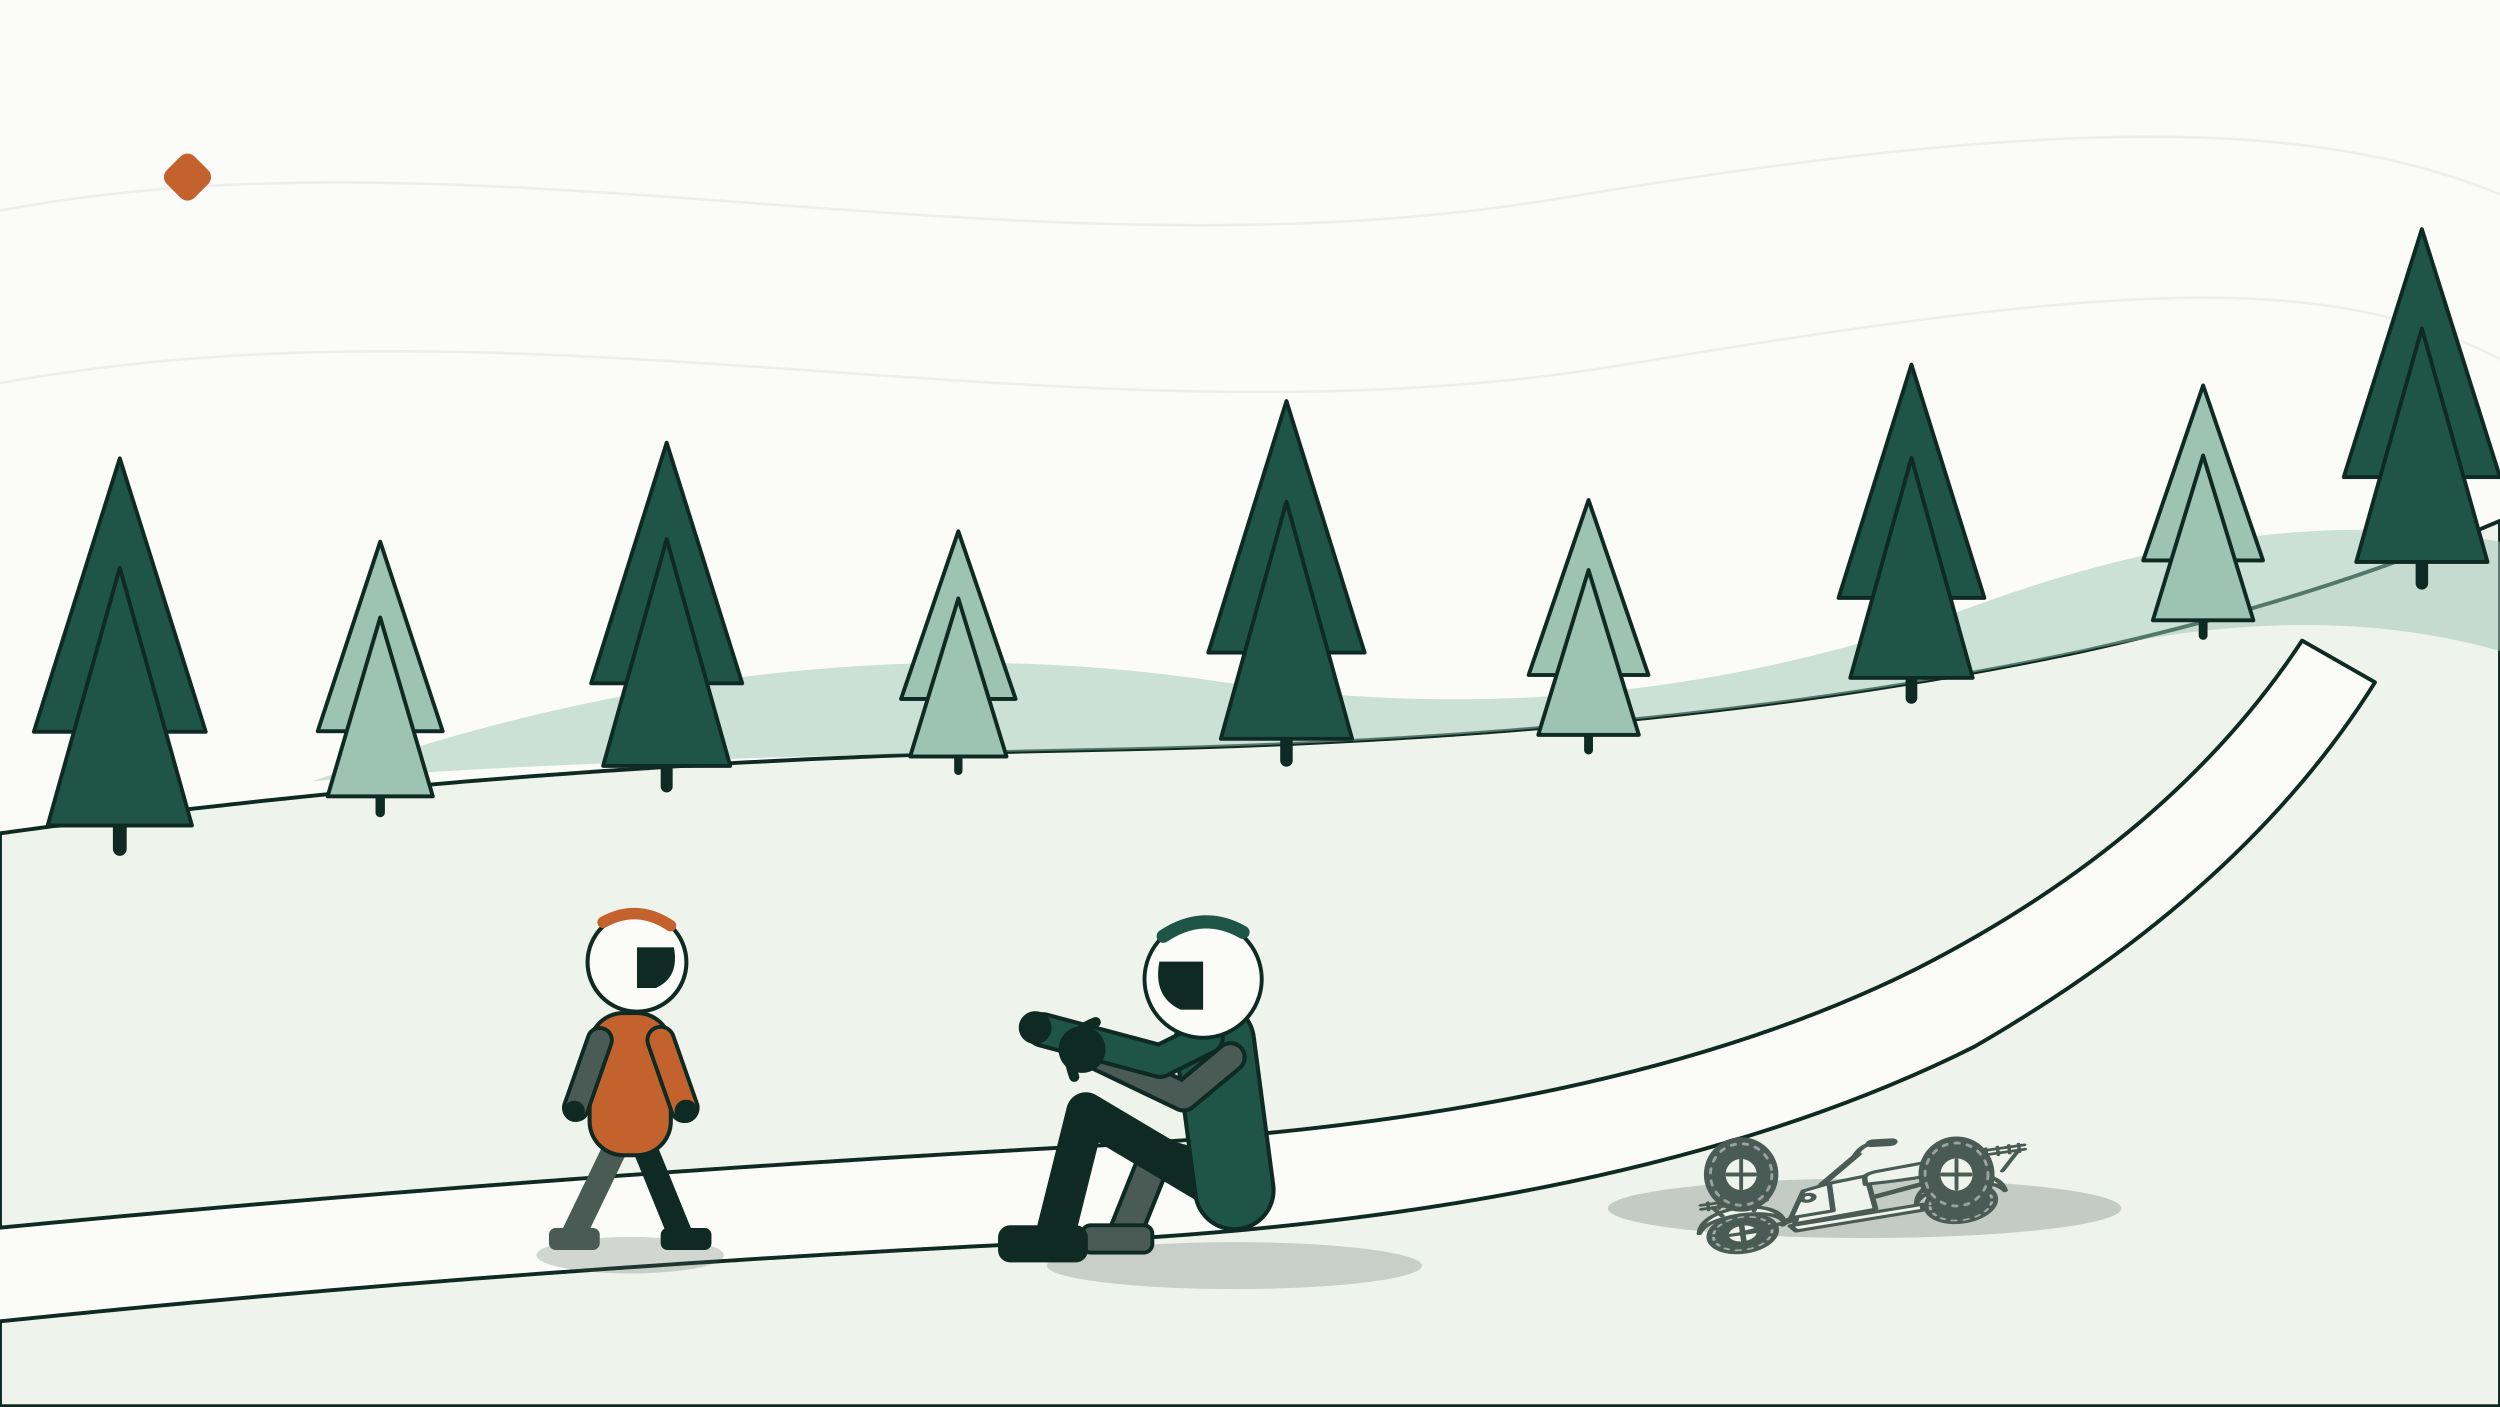
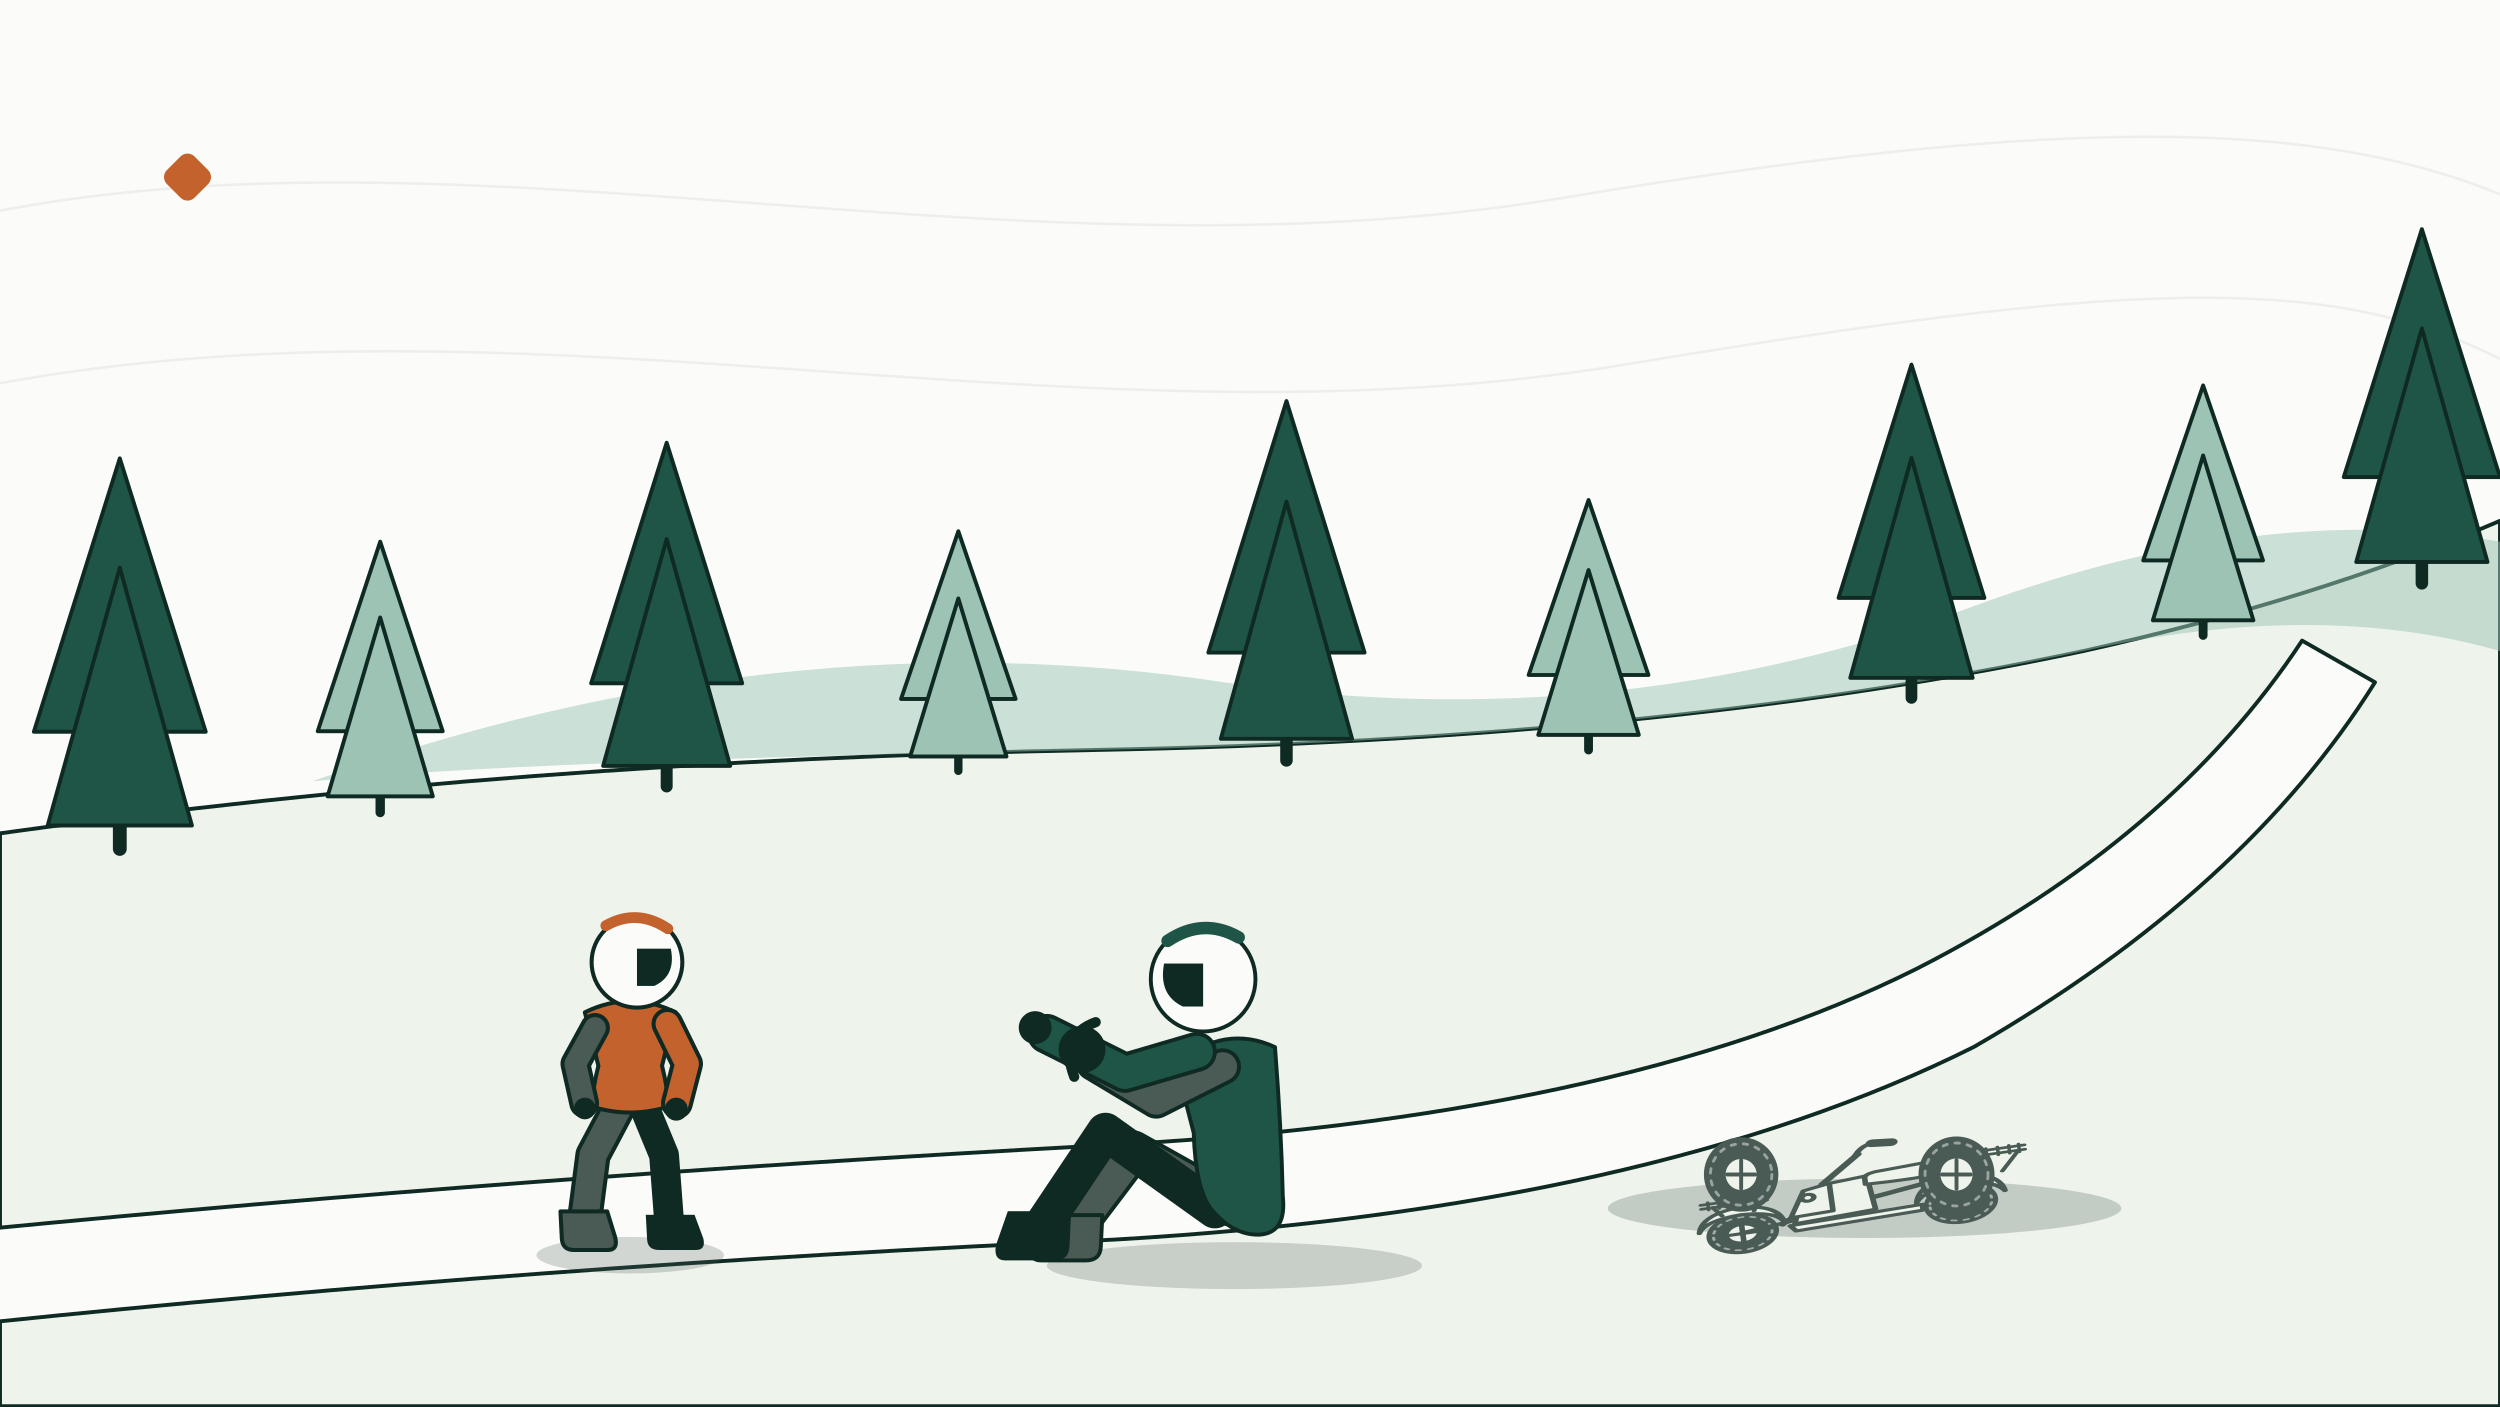
<svg xmlns="http://www.w3.org/2000/svg" viewBox="0 0 960 540" role="img">
  <rect width="960" height="540" fill="#FBFCFA" />
  <g fill="none" stroke="#0E2A23" stroke-opacity="0.06" stroke-width="1">
    <path d="M-24 86 C 168 40, 384 112, 600 76 S 912 47, 984 86" />
    <path d="M-24 152 C 192 104, 408 176, 624 140 S 912 104, 984 152" />
  </g>
  <path d="M0 320 Q200 292 420 288 Q640 284 800 250 Q890 230 960 200 L960 540 L0 540 Z" fill="#EEF3EC" stroke="#0E2A23" stroke-width="1.5" stroke-linejoin="round" />
  <path d="M120 300 Q300 236 470 262 Q620 284 760 232 Q870 192 960 208 L960 250 Q890 230 800 250 Q640 284 420 288 Q200 292 120 300 Z" fill="#9CC3B4" opacity="0.5" />
  <g stroke-linejoin="round" stroke-linecap="round">
    <path d="M46 326 V311" stroke="#0E2A23" stroke-width="5.3" />
    <path d="M46 176 L79 281 H13 Z" fill="#1F5546" stroke="#0E2A23" stroke-width="1.5" />
    <path d="M46 218 L73.7 317 H18.3 Z" fill="#1F5546" stroke="#0E2A23" stroke-width="1.5" />
    <path d="M146 312 V301.6" stroke="#0E2A23" stroke-width="3.6" />
    <path d="M146 208 L170 280.8 H122 Z" fill="#9CC3B4" stroke="#0E2A23" stroke-width="1.5" />
    <path d="M146 237.1 L166.2 305.8 H125.8 Z" fill="#9CC3B4" stroke="#0E2A23" stroke-width="1.5" />
    <path d="M256 302 V288.8" stroke="#0E2A23" stroke-width="4.6" />
    <path d="M256 170 L285 262.4 H227 Z" fill="#1F5546" stroke="#0E2A23" stroke-width="1.5" />
    <path d="M256 207 L280.4 294.1 H231.6 Z" fill="#1F5546" stroke="#0E2A23" stroke-width="1.5" />
    <path d="M368 296 V286.8" stroke="#0E2A23" stroke-width="3.2" />
    <path d="M368 204 L390 268.4 H346 Z" fill="#9CC3B4" stroke="#0E2A23" stroke-width="1.5" />
    <path d="M368 229.8 L386.5 290.5 H349.5 Z" fill="#9CC3B4" stroke="#0E2A23" stroke-width="1.5" />
    <path d="M494 292 V278.2" stroke="#0E2A23" stroke-width="4.8" />
    <path d="M494 154 L524 250.6 H464 Z" fill="#1F5546" stroke="#0E2A23" stroke-width="1.5" />
    <path d="M494 192.6 L519.2 283.7 H468.8 Z" fill="#1F5546" stroke="#0E2A23" stroke-width="1.5" />
    <path d="M610 288 V278.4" stroke="#0E2A23" stroke-width="3.4" />
    <path d="M610 192 L633 259.2 H587 Z" fill="#9CC3B4" stroke="#0E2A23" stroke-width="1.5" />
    <path d="M610 218.9 L629.3 282.2 H590.7 Z" fill="#9CC3B4" stroke="#0E2A23" stroke-width="1.5" />
    <path d="M734 268 V255.2" stroke="#0E2A23" stroke-width="4.5" />
    <path d="M734 140 L762 229.6 H706 Z" fill="#1F5546" stroke="#0E2A23" stroke-width="1.5" />
    <path d="M734 175.8 L757.5 260.3 H710.5 Z" fill="#1F5546" stroke="#0E2A23" stroke-width="1.5" />
    <path d="M846 244 V234.4" stroke="#0E2A23" stroke-width="3.4" />
    <path d="M846 148 L869 215.2 H823 Z" fill="#9CC3B4" stroke="#0E2A23" stroke-width="1.5" />
    <path d="M846 174.9 L865.3 238.2 H826.7 Z" fill="#9CC3B4" stroke="#0E2A23" stroke-width="1.5" />
    <path d="M930 224 V210.4" stroke="#0E2A23" stroke-width="4.8" />
    <path d="M930 88 L960 183.2 H900 Z" fill="#1F5546" stroke="#0E2A23" stroke-width="1.5" />
    <path d="M930 126.1 L955.2 215.8 H904.8 Z" fill="#1F5546" stroke="#0E2A23" stroke-width="1.5" />
  </g>
  <path d="M-6 472 Q200 452 420 440 Q620 430 736 372 Q834 322 884 246 L912 262 Q862 342 758 402 Q634 464 428 476 Q206 486 -6 508 Z" fill="#FBFCFA" stroke="#0E2A23" stroke-width="1.5" stroke-linejoin="round" />
  <ellipse cx="716" cy="464" rx="98.6" ry="11.4" fill="#4A5A54" opacity="0.26" />
  <g transform="translate(716 458) rotate(-8) scale(-0.9 0.5) translate(0 34)">
    <g stroke-linecap="round" stroke-linejoin="round">
      <circle cx="-40.1" cy="-16" r="16.0" fill="#4A5A54" />
      <circle cx="-40.1" cy="-16" r="13.3" fill="none" stroke="#FBFCFA" stroke-width="1.3" stroke-dasharray="1.9 3.4" opacity="0.5" />
      <circle cx="-40.1" cy="-16" r="7.6" fill="#EEF3EC" stroke="#4A5A54" stroke-width="2.4" />
      <path d="M-40.1 -22 V-10 M-46.2 -16 H-34" stroke="#4A5A54" stroke-width="2.4" />
      <circle cx="-40.1" cy="-16" r="1.7" fill="#4A5A54" />
      <circle cx="53.9" cy="-16" r="15.6" fill="#4A5A54" />
      <circle cx="53.9" cy="-16" r="12.6" fill="none" stroke="#FBFCFA" stroke-width="1.3" stroke-dasharray="1.9 3.4" opacity="0.5" />
      <circle cx="53.9" cy="-16" r="7.2" fill="#EEF3EC" stroke="#4A5A54" stroke-width="2.4" />
      <path d="M53.9 -22 V-10 M47.8 -16 H60" stroke="#4A5A54" stroke-width="2.4" />
      <circle cx="53.9" cy="-16" r="1.7" fill="#4A5A54" />
      <path d="M34.1 -21.3 L-30.6 -35.8" stroke="#4A5A54" stroke-width="3.4" />
      <path d="M52.4 -16.8 L17.4 -22.8" stroke="#4A5A54" stroke-width="2.7" />
      <path d="M17.4 -39.6 L36.4 -18.3" stroke="#4A5A54" stroke-width="2.7" />
      <path d="M72.2 -20.6 Q70.7 -34.3 53.9 -36.2 Q37.2 -34.3 35.7 -20.6 Q38.7 -29.7 53.9 -30.5 Q69.1 -29.7 72.2 -20.6 Z" fill="#EEF3EC" stroke="#4A5A54" stroke-width="2.4" />
      <path d="M-21.4 -20.6 Q-23 -35.8 -40.5 -37.7 Q-58 -35.8 -59.5 -20.6 Q-55.7 -29.7 -40.5 -31.3 Q-25.2 -29.7 -21.4 -20.6 Z" fill="#EEF3EC" stroke="#4A5A54" stroke-width="2.4" />
      <path d="M33.4 -16.8 L-23.7 -19 L-23.7 -14.5 L31.1 -12.2 Z" fill="#EEF3EC" stroke="#4A5A54" stroke-width="2.4" />
      <path d="M14.7 -44.8 L-1.8 -46.7 L-3.7 -20.3 L31.3 -17.8 L26.4 -37.5 Z" fill="#EEF3EC" stroke="#4A5A54" stroke-width="2.4" />
      <path d="M32.6 -22.8 L25.8 -41.9 L14.4 -44.9 L14.4 -23.6 Z" fill="#EEF3EC" stroke="#4A5A54" stroke-width="2.4" />
      <circle cx="24.3" cy="-36.2" r="2.6" fill="#EEF3EC" stroke="#4A5A54" stroke-width="2.4" />
      <path d="M-0.9 -40.3 L-0.9 -44.9 Q-0.9 -47.9 -5.5 -48.8 L-33.6 -51 Q-39.7 -51.4 -40.5 -47.2 L-40.5 -41.1 Q-23 -38.8 -0.9 -40.3 Z" fill="#EEF3EC" stroke="#4A5A54" stroke-width="2.4" />
      <path d="M-35.9 -53.3 H-70.2 M-35.9 -49.9 H-70.2" stroke="#4A5A54" stroke-width="2.1" />
      <path d="M-38.9 -54.8 V-48.3 M-43.9 -54.8 V-48.3 M-48.9 -54.8 V-48.3 M-53.8 -54.8 V-48.3 M-58.8 -54.8 V-48.3 M-63.7 -54.8 V-48.3 M-67.9 -54.8 V-48.3" stroke="#4A5A54" stroke-width="1.5" />
      <path d="M-41.3 -49.1 L-40.8 -38.1 M-67.1 -49.1 L-59.5 -35.8" stroke="#4A5A54" stroke-width="2.1" />
      <path d="M41.8 -41.9 H69.9 M41.8 -38.8 H69.9" stroke="#4A5A54" stroke-width="2.1" />
      <path d="M44.0 -43.4 V-37.3 M48.6 -43.4 V-37.3 M53.2 -43.4 V-37.3 M57.8 -43.4 V-37.3 M62.3 -43.4 V-37.3 M66.9 -43.4 V-37.3" stroke="#4A5A54" stroke-width="1.5" />
      <path d="M45.5 -38.8 L47.8 -32.0 M65.0 -38.8 L61.5 -31.4" stroke="#4A5A54" stroke-width="2.1" />
      <path d="M17.4 -44.9 L0.6 -64" stroke="#4A5A54" stroke-width="3.4" />
      <path d="M2.1 -62.4 Q-0.9 -70.1 -6.2 -70.8" fill="none" stroke="#4A5A54" stroke-width="2.7" />
      <path d="M-6.2 -70.8 L-14.1 -69.6" stroke="#4A5A54" stroke-width="5.8" />
    </g>
  </g>
  <g stroke-linecap="round">
    <circle cx="751.3" cy="451" r="14.6" fill="#4A5A54" />
    <circle cx="751.3" cy="451" r="12.1" fill="none" stroke="#FBFCFA" stroke-width="1.1" stroke-dasharray="1.7 3" opacity="0.45" />
    <circle cx="751.3" cy="451" r="6.9" fill="#EEF3EC" stroke="#4A5A54" stroke-width="1.5" />
    <path d="M751.3 445.4 V456.5 M745.7 451 H756.8" stroke="#4A5A54" stroke-width="1.5" />
  </g>
  <g stroke-linecap="round">
    <circle cx="668.6" cy="451" r="14.3" fill="#4A5A54" />
    <circle cx="668.6" cy="451" r="11.8" fill="none" stroke="#FBFCFA" stroke-width="1.1" stroke-dasharray="1.7 3" opacity="0.45" />
    <circle cx="668.6" cy="451" r="6.7" fill="#EEF3EC" stroke="#4A5A54" stroke-width="1.5" />
    <path d="M668.6 445.5 V456.4 M663.2 451 H674" stroke="#4A5A54" stroke-width="1.5" />
  </g>
  <ellipse cx="474" cy="486" rx="72" ry="9" fill="#4A5A54" opacity="0.24" />
  <g transform="translate(474 484) scale(-1.5 1.5)">
    <g stroke-linecap="round" stroke-linejoin="round">
-       <path d="M-5 -20 L20 -27 L28 -7" fill="none" stroke="#0E2A23" stroke-width="9.1" />
-       <path d="M-5 -20 L20 -27 L28 -7" fill="none" stroke="#4A5A54" stroke-width="7" />
-       <rect x="21" y="-9" width="18" height="7" rx="2.2" fill="#4A5A54" stroke="#0E2A23" stroke-width="1" />
-       <path d="M1 -16 L38 -38 L46 -6" fill="none" stroke="#0E2A23" stroke-width="10.1" />
-       <path d="M1 -16 L38 -38 L46 -6" fill="none" stroke="#0E2A23" stroke-width="8" />
-       <rect x="38" y="-8.5" width="22" height="8.5" rx="2.6" fill="#0E2A23" stroke="#0E2A23" stroke-width="1" />
-       <path d="M0 -18 L5 -56" stroke="#0E2A23" stroke-width="21.1" stroke-linecap="round" />
-       <path d="M0 -18 L5 -56" stroke="#1F5546" stroke-width="19" stroke-linecap="round" />
-       <path d="M1 -52 L13 -42 L36 -53" fill="none" stroke="#0E2A23" stroke-width="8.3" />
-       <path d="M1 -52 L13 -42 L36 -53" fill="none" stroke="#4A5A54" stroke-width="6.2" />
-       <path d="M7 -57 L19 -51 L49 -59" fill="none" stroke="#0E2A23" stroke-width="9.1" />
-       <path d="M7 -57 L19 -51 L49 -59" fill="none" stroke="#1F5546" stroke-width="7" />
+       <path d="M1 -14 L26 -28 L40.4 -9" fill="none" stroke="#0E2A23" stroke-width="10.6" />
+       <path d="M1 -14 L26 -28 L40.4 -9" fill="none" stroke="#4A5A54" stroke-width="8.6" />
+       <path d="M33.8 -11.6 L34.2 -3.4 Q34.4 0 38 0 L49.6 0 Q52.6 0 51.8 -3.8 L49.2 -11.6 Z" fill="#4A5A54" stroke="#0E2A23" stroke-width="1" />
+       <path d="M5 -13 L33 -33 L48.4 -10" fill="none" stroke="#0E2A23" stroke-width="9.6" />
+       <path d="M41.8 -12.6 L42.2 -3.6 Q42.4 0 46 0 L58.6 0 Q61.8 0 61 -4 L58 -12.6 Z" fill="#0E2A23" />
+       <path d="M-10.4 -54.6 Q2.4 -60.6 15 -50.4 L10.4 -32.6 Q10 -18.6 6 -13.2 Q0.4 -6.4 -6.4 -6.6 Q-13.4 -7 -12.4 -16.4 Q-12 -34 -10.4 -54.6 Z" fill="#1F5546" stroke="#0E2A23" stroke-width="1" />
+       <path d="M3 -49.6 L20 -41 L36 -50.6" fill="none" stroke="#0E2A23" stroke-width="9.4" />
+       <path d="M3 -49.6 L20 -41 L36 -50.6" fill="none" stroke="#4A5A54" stroke-width="7.4" />
+       <path d="M9.6 -53.4 L28 -48 L48 -58" fill="none" stroke="#0E2A23" stroke-width="10.2" />
+       <path d="M9.6 -53.4 L28 -48 L48 -58" fill="none" stroke="#1F5546" stroke-width="8.2" />
      <circle cx="51" cy="-59.6" r="4.2" fill="#0E2A23" />
      <circle cx="39" cy="-54" r="6" fill="#0E2A23" />
      <path d="M35.5 -61 Q45 -57.5 41 -47" fill="none" stroke="#0E2A23" stroke-width="2.6" />
-       <circle cx="8" cy="-72" r="15" fill="#FBFCFA" stroke="#0E2A23" stroke-width="1" />
-       <path d="M19.2 -76.5 Q20.9 -67.5 13.8 -64.2 L8 -64.2 L8 -76.5 Z" fill="#0E2A23" />
-       <path d="M18.2 -83 Q8 -89.8 -2.2 -84" fill="none" stroke="#1F5546" stroke-width="3.4" />
+       <circle cx="8" cy="-72" r="13.4" fill="#FBFCFA" stroke="#0E2A23" stroke-width="1" />
+       <path d="M18 -76 Q19.5 -68 13.2 -65 L8 -65 L8 -76 Z" fill="#0E2A23" />
+       <path d="M17.1 -81.8 Q8 -87.9 -1.1 -82.7" fill="none" stroke="#1F5546" stroke-width="3.2" />
    </g>
  </g>
  <ellipse cx="242" cy="482" rx="36" ry="7" fill="#4A5A54" opacity="0.24" />
  <g transform="translate(242 480) scale(1.3 1.3)">
    <g stroke-linecap="round" stroke-linejoin="round">
-       <path d="M-4 -31 L-17 -4" fill="none" stroke="#4A5A54" stroke-width="7.3" />
-       <rect x="-24" y="-6.5" width="15" height="6.5" rx="2" fill="#4A5A54" />
-       <path d="M4 -31 L15 -4" fill="none" stroke="#0E2A23" stroke-width="7.3" />
-       <rect x="9" y="-6.5" width="15" height="6.5" rx="2" fill="#0E2A23" />
-       <rect x="-12" y="-70" width="24" height="42" rx="10" fill="#C4622D" stroke="#0E2A23" stroke-width="1.2" />
-       <path d="M-9 -62 L-16 -42" fill="none" stroke="#0E2A23" stroke-width="8.3" />
-       <path d="M-9 -62 L-16 -42" fill="none" stroke="#4A5A54" stroke-width="6" />
-       <circle cx="-16.5" cy="-41" r="3.1" fill="#0E2A23" />
-       <path d="M9 -62 L16 -42" fill="none" stroke="#0E2A23" stroke-width="9" />
-       <path d="M9 -62 L16 -42" fill="none" stroke="#C4622D" stroke-width="6.7" />
-       <circle cx="16.5" cy="-41" r="3.4" fill="#0E2A23" />
-       <circle cx="2" cy="-85" r="14.6" fill="#FBFCFA" stroke="#0E2A23" stroke-width="1.2" />
-       <path d="M12.9 -89.4 Q14.6 -80.6 7.6 -77.4 L2 -77.4 L2 -89.4 Z" fill="#0E2A23" />
-       <path d="M11.9 -95.8 Q2 -102.4 -8 -96.8" fill="none" stroke="#C4622D" stroke-width="3.4" />
+       <path d="M-2 -45 L-11 -28 L-13.6 -8" fill="none" stroke="#0E2A23" stroke-width="10.4" />
+       <path d="M-2 -45 L-11 -28 L-13.6 -8" fill="none" stroke="#4A5A54" stroke-width="8" />
+       <path d="M-20.6 -11.4 L-20.2 -3.4 Q-20 0 -16.6 0 L-6.6 0 Q-3.6 0 -4.4 -3.6 L-6.8 -11.4 Z" fill="#4A5A54" stroke="#0E2A23" stroke-width="1.2" />
+       <path d="M3 -45 L10 -28 L11.6 -7" fill="none" stroke="#0E2A23" stroke-width="8.8" />
+       <path d="M4.6 -10.4 L5 -3 Q5.2 0 8.6 0 L19.4 0 Q22.4 0 21.6 -3.4 L19 -10.4 Z" fill="#0E2A23" />
+       <path d="M-13.4 -70.2 Q0 -76.8 13.4 -70.2 Q11.2 -62 9.4 -54.4 Q11 -48 11.4 -42.4 Q0 -38.8 -11.4 -42.4 Q-11 -48 -9.4 -54.4 Q-11.2 -62 -13.4 -70.2 Z" fill="#C4622D" stroke="#0E2A23" stroke-width="1.2" />
+       <path d="M-10.4 -65.6 L-16.2 -55 L-13.6 -43.4" fill="none" stroke="#0E2A23" stroke-width="8.8" />
+       <path d="M-10.4 -65.6 L-16.2 -55 L-13.6 -43.4" fill="none" stroke="#4A5A54" stroke-width="6.4" />
+       <circle cx="-13.4" cy="-41.8" r="3.2" fill="#0E2A23" />
+       <path d="M11 -66.8 L16.8 -55 L13.8 -43.4" fill="none" stroke="#0E2A23" stroke-width="9.4" />
+       <path d="M11 -66.8 L16.8 -55 L13.8 -43.4" fill="none" stroke="#C4622D" stroke-width="7" />
+       <circle cx="13.6" cy="-41.6" r="3.4" fill="#0E2A23" />
+       <circle cx="2" cy="-85" r="13.4" fill="#FBFCFA" stroke="#0E2A23" stroke-width="1.2" />
+       <path d="M12 -89 Q13.6 -81 7.1 -78 L2 -78 L2 -89 Z" fill="#0E2A23" />
+       <path d="M11.1 -94.9 Q2 -101 -7.2 -95.8" fill="none" stroke="#C4622D" stroke-width="3.2" />
    </g>
  </g>
  <rect x="-7.5" y="-7.5" width="15" height="15" rx="3.8" transform="translate(72 68) rotate(45)" fill="#C4622D" />
</svg>
